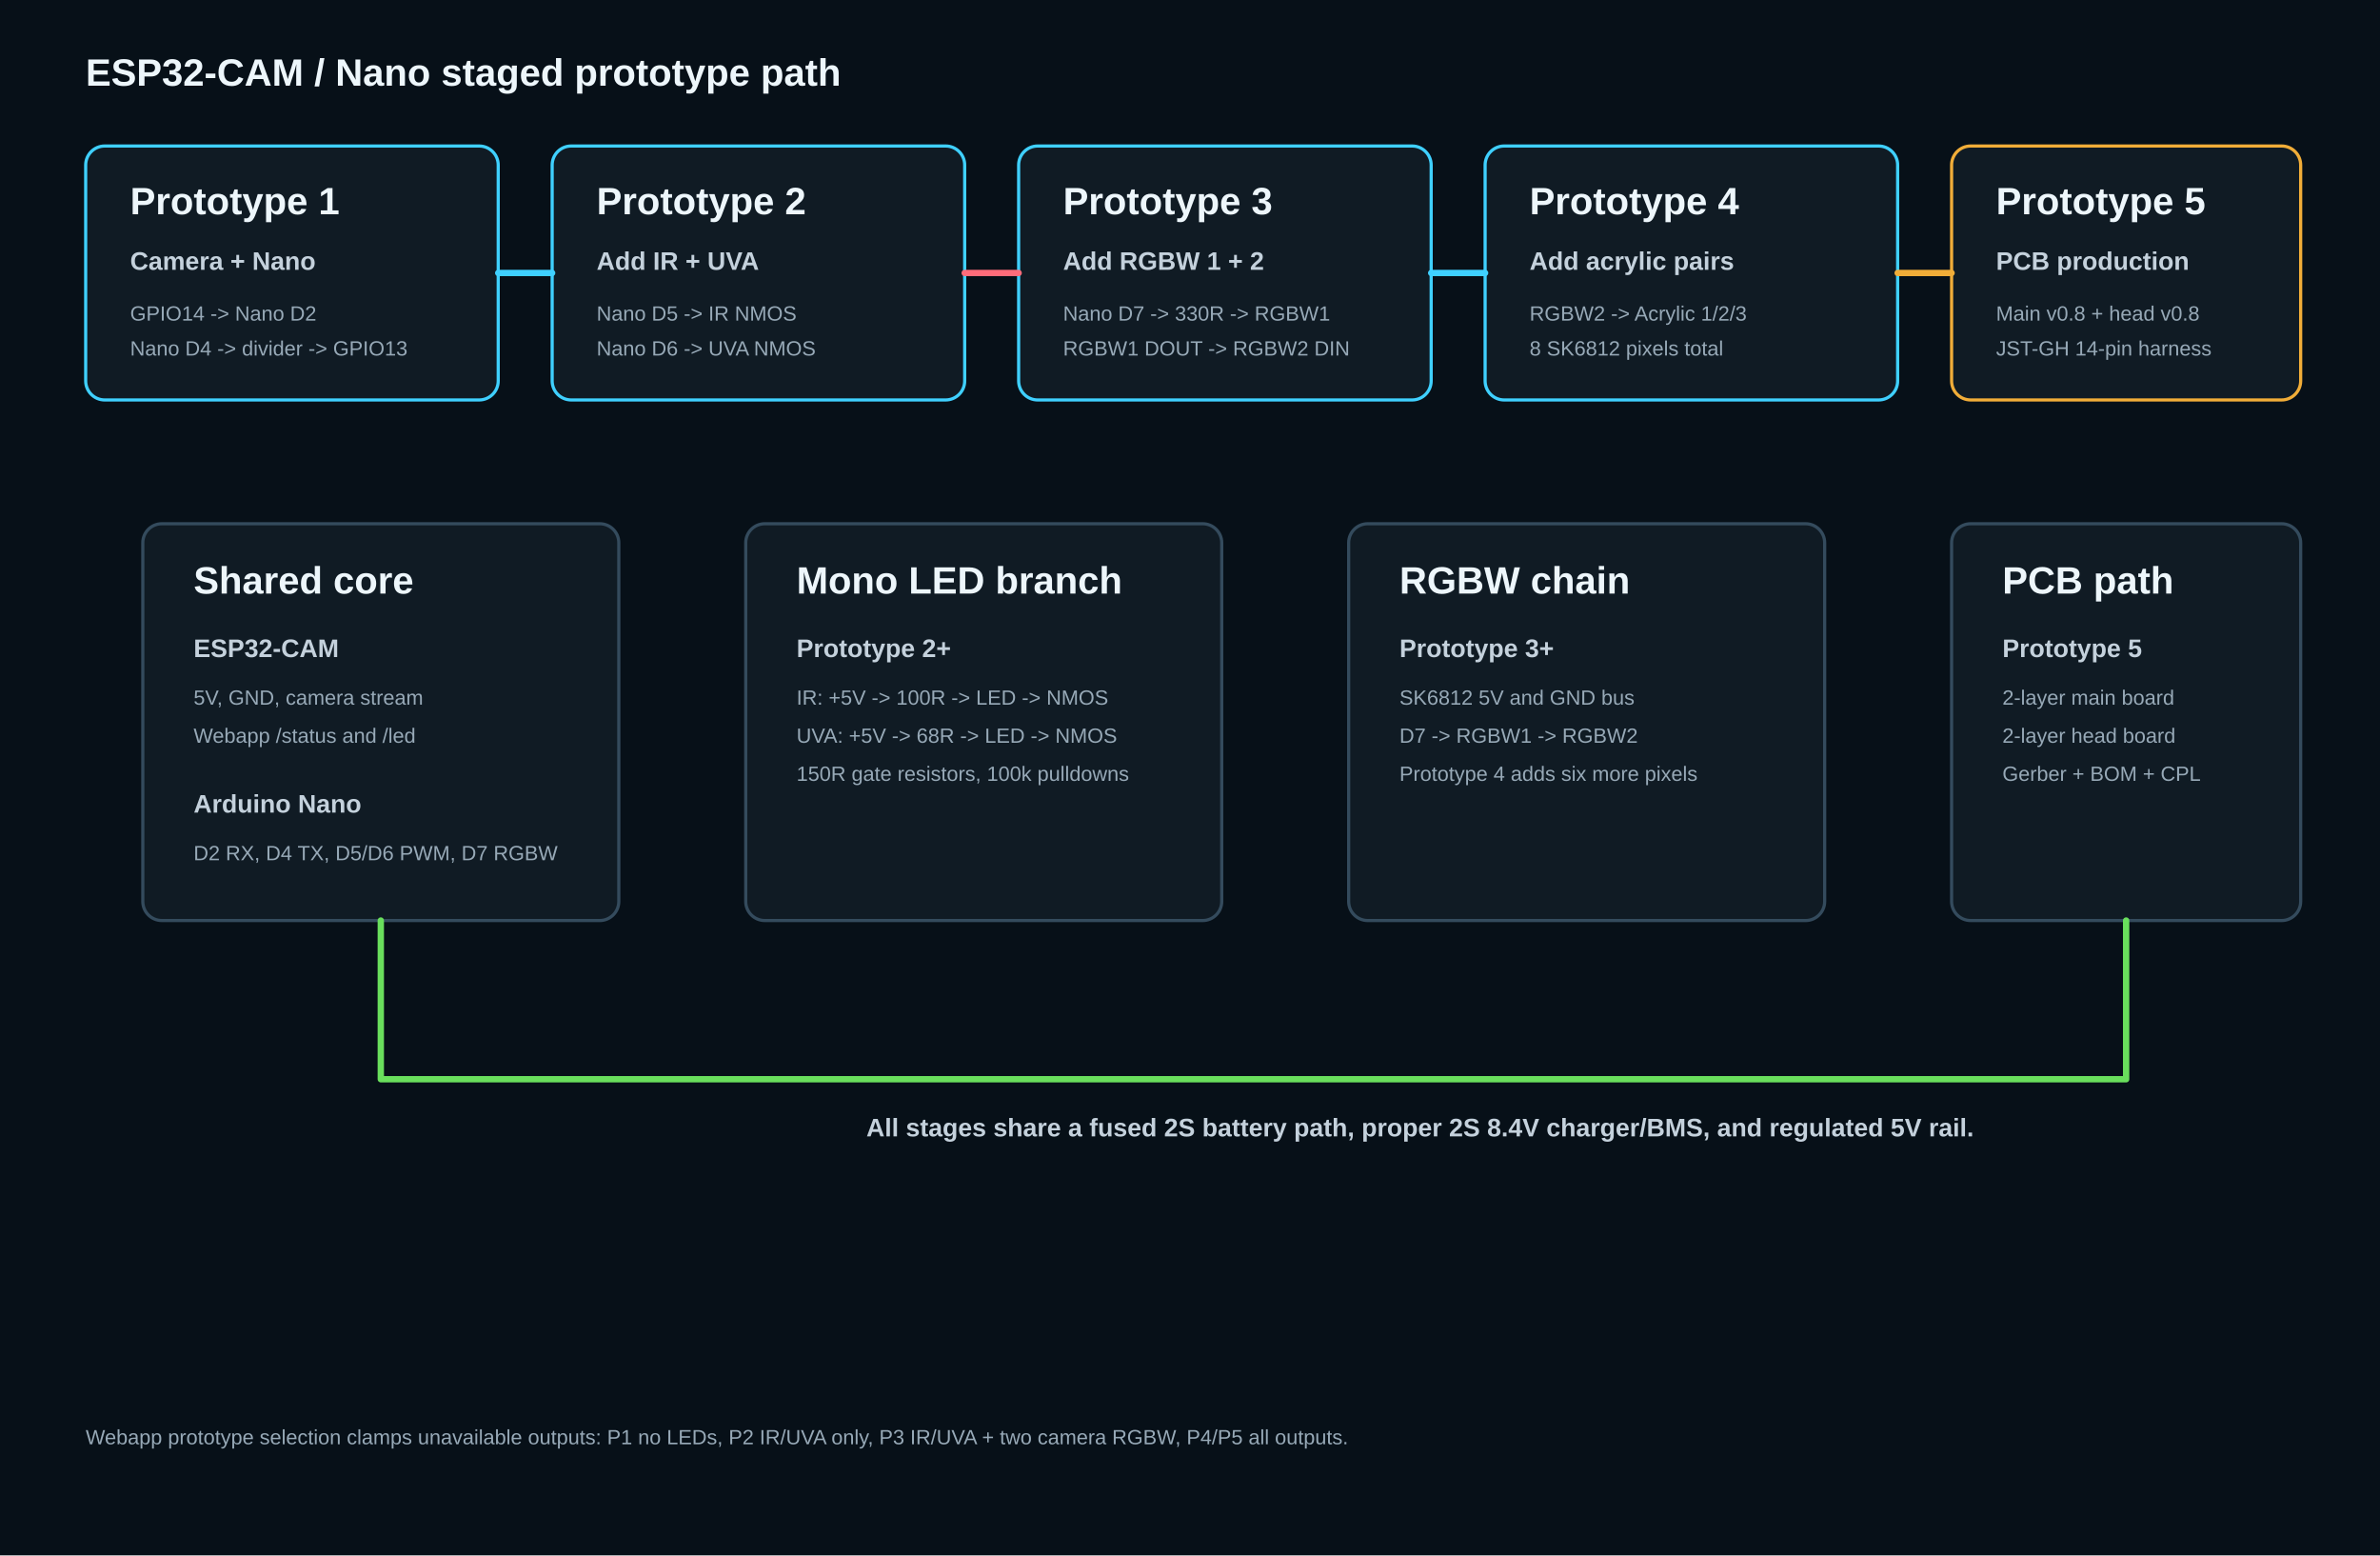
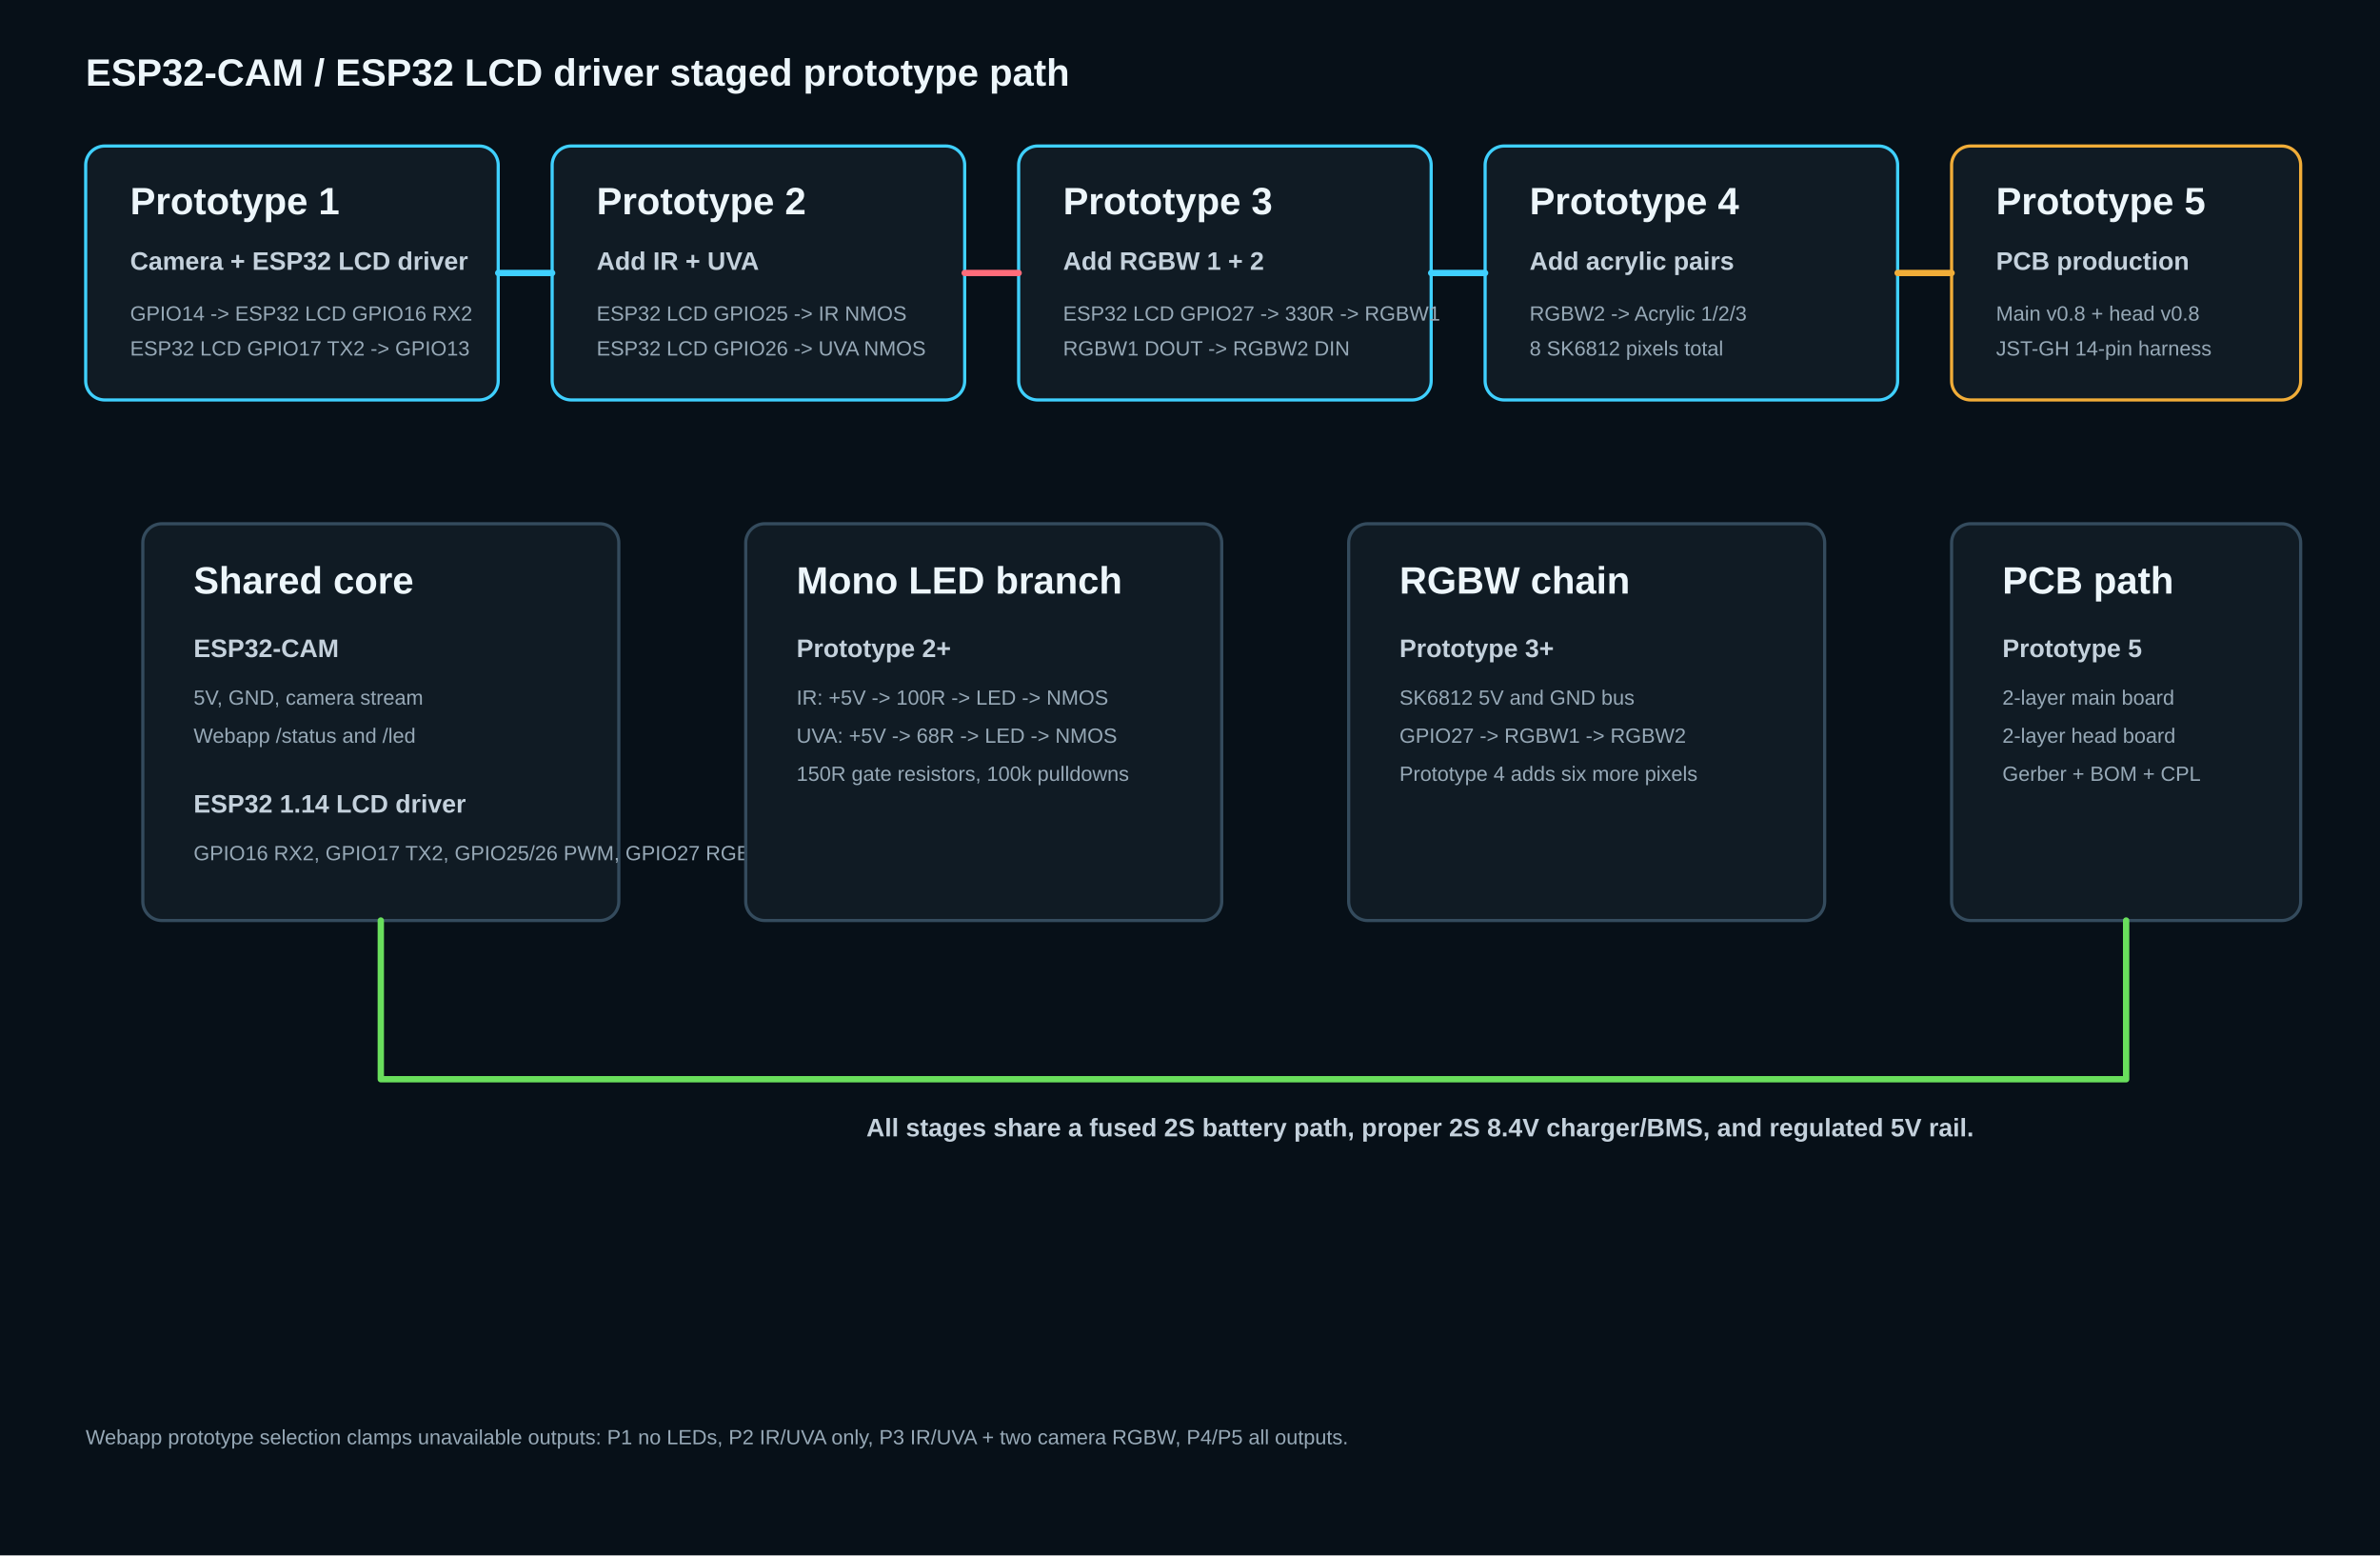
<svg xmlns="http://www.w3.org/2000/svg" width="1500" height="980" viewBox="0 0 1500 980" role="img" aria-labelledby="title desc">
  <defs>
    <style>
      .bg { fill: #071018; }
      .card { fill: #101b24; stroke: #344b5d; stroke-width: 2; rx: 12; }
      .active { stroke: #3fd0ff; }
      .text { fill: #edf6fb; font: 700 24px Arial, sans-serif; }
      .small { fill: #c4d1dc; font: 600 16px Arial, sans-serif; }
      .tiny { fill: #97a9b7; font: 500 13px Arial, sans-serif; }
      .wire { fill: none; stroke: #9eb0bd; stroke-width: 4; stroke-linecap: round; stroke-linejoin: round; }
      .data { stroke: #3fd0ff; }
      .pwm { stroke: #ff6c7a; }
      .power { stroke: #69df5c; }
      .pcb { stroke: #f1ad38; }
    </style>
  </defs>
  <rect class="bg" width="1500" height="980" />
-   <text class="text" x="54" y="54">ESP32-CAM / Nano staged prototype path</text>
+   <text class="text" x="54" y="54">ESP32-CAM / ESP32 LCD driver staged prototype path</text>
  <rect class="card active" x="54" y="92" width="260" height="160" />
  <text class="text" x="82" y="135">Prototype 1</text>
-   <text class="small" x="82" y="170">Camera + Nano</text>
-   <text class="tiny" x="82" y="202">GPIO14 -&gt; Nano D2</text>
-   <text class="tiny" x="82" y="224">Nano D4 -&gt; divider -&gt; GPIO13</text>
+   <text class="small" x="82" y="170">Camera + ESP32 LCD driver</text>
+   <text class="tiny" x="82" y="202">GPIO14 -&gt; ESP32 LCD GPIO16 RX2</text>
+   <text class="tiny" x="82" y="224">ESP32 LCD GPIO17 TX2 -&gt; GPIO13</text>
  <rect class="card active" x="348" y="92" width="260" height="160" />
  <text class="text" x="376" y="135">Prototype 2</text>
  <text class="small" x="376" y="170">Add IR + UVA</text>
-   <text class="tiny" x="376" y="202">Nano D5 -&gt; IR NMOS</text>
-   <text class="tiny" x="376" y="224">Nano D6 -&gt; UVA NMOS</text>
+   <text class="tiny" x="376" y="202">ESP32 LCD GPIO25 -&gt; IR NMOS</text>
+   <text class="tiny" x="376" y="224">ESP32 LCD GPIO26 -&gt; UVA NMOS</text>
  <rect class="card active" x="642" y="92" width="260" height="160" />
  <text class="text" x="670" y="135">Prototype 3</text>
  <text class="small" x="670" y="170">Add RGBW 1 + 2</text>
-   <text class="tiny" x="670" y="202">Nano D7 -&gt; 330R -&gt; RGBW1</text>
+   <text class="tiny" x="670" y="202">ESP32 LCD GPIO27 -&gt; 330R -&gt; RGBW1</text>
  <text class="tiny" x="670" y="224">RGBW1 DOUT -&gt; RGBW2 DIN</text>
  <rect class="card active" x="936" y="92" width="260" height="160" />
  <text class="text" x="964" y="135">Prototype 4</text>
  <text class="small" x="964" y="170">Add acrylic pairs</text>
  <text class="tiny" x="964" y="202">RGBW2 -&gt; Acrylic 1/2/3</text>
  <text class="tiny" x="964" y="224">8 SK6812 pixels total</text>
  <rect class="card pcb" x="1230" y="92" width="220" height="160" />
  <text class="text" x="1258" y="135">Prototype 5</text>
  <text class="small" x="1258" y="170">PCB production</text>
  <text class="tiny" x="1258" y="202">Main v0.8 + head v0.8</text>
  <text class="tiny" x="1258" y="224">JST-GH 14-pin harness</text>
  <path class="wire data" d="M314 172 H348" />
  <path class="wire pwm" d="M608 172 H642" />
  <path class="wire data" d="M902 172 H936" />
  <path class="wire pcb" d="M1196 172 H1230" />
  <rect class="card" x="90" y="330" width="300" height="250" />
  <text class="text" x="122" y="374">Shared core</text>
  <text class="small" x="122" y="414">ESP32-CAM</text>
  <text class="tiny" x="122" y="444">5V, GND, camera stream</text>
  <text class="tiny" x="122" y="468">Webapp /status and /led</text>
-   <text class="small" x="122" y="512">Arduino Nano</text>
-   <text class="tiny" x="122" y="542">D2 RX, D4 TX, D5/D6 PWM, D7 RGBW</text>
+   <text class="small" x="122" y="512">ESP32 1.14 LCD driver</text>
+   <text class="tiny" x="122" y="542">GPIO16 RX2, GPIO17 TX2, GPIO25/26 PWM, GPIO27 RGBW</text>
  <rect class="card" x="470" y="330" width="300" height="250" />
  <text class="text" x="502" y="374">Mono LED branch</text>
  <text class="small" x="502" y="414">Prototype 2+</text>
  <text class="tiny" x="502" y="444">IR: +5V -&gt; 100R -&gt; LED -&gt; NMOS</text>
  <text class="tiny" x="502" y="468">UVA: +5V -&gt; 68R -&gt; LED -&gt; NMOS</text>
  <text class="tiny" x="502" y="492">150R gate resistors, 100k pulldowns</text>
  <rect class="card" x="850" y="330" width="300" height="250" />
  <text class="text" x="882" y="374">RGBW chain</text>
  <text class="small" x="882" y="414">Prototype 3+</text>
  <text class="tiny" x="882" y="444">SK6812 5V and GND bus</text>
-   <text class="tiny" x="882" y="468">D7 -&gt; RGBW1 -&gt; RGBW2</text>
+   <text class="tiny" x="882" y="468">GPIO27 -&gt; RGBW1 -&gt; RGBW2</text>
  <text class="tiny" x="882" y="492">Prototype 4 adds six more pixels</text>
  <rect class="card" x="1230" y="330" width="220" height="250" />
  <text class="text" x="1262" y="374">PCB path</text>
  <text class="small" x="1262" y="414">Prototype 5</text>
  <text class="tiny" x="1262" y="444">2-layer main board</text>
  <text class="tiny" x="1262" y="468">2-layer head board</text>
  <text class="tiny" x="1262" y="492">Gerber + BOM + CPL</text>
  <path class="wire power" d="M240 580 V680 H1340 V580" />
  <text class="small" x="546" y="716">All stages share a fused 2S battery path, proper 2S 8.4V charger/BMS, and regulated 5V rail.</text>
  <text class="tiny" x="54" y="910">Webapp prototype selection clamps unavailable outputs: P1 no LEDs, P2 IR/UVA only, P3 IR/UVA + two camera RGBW, P4/P5 all outputs.</text>
</svg>
